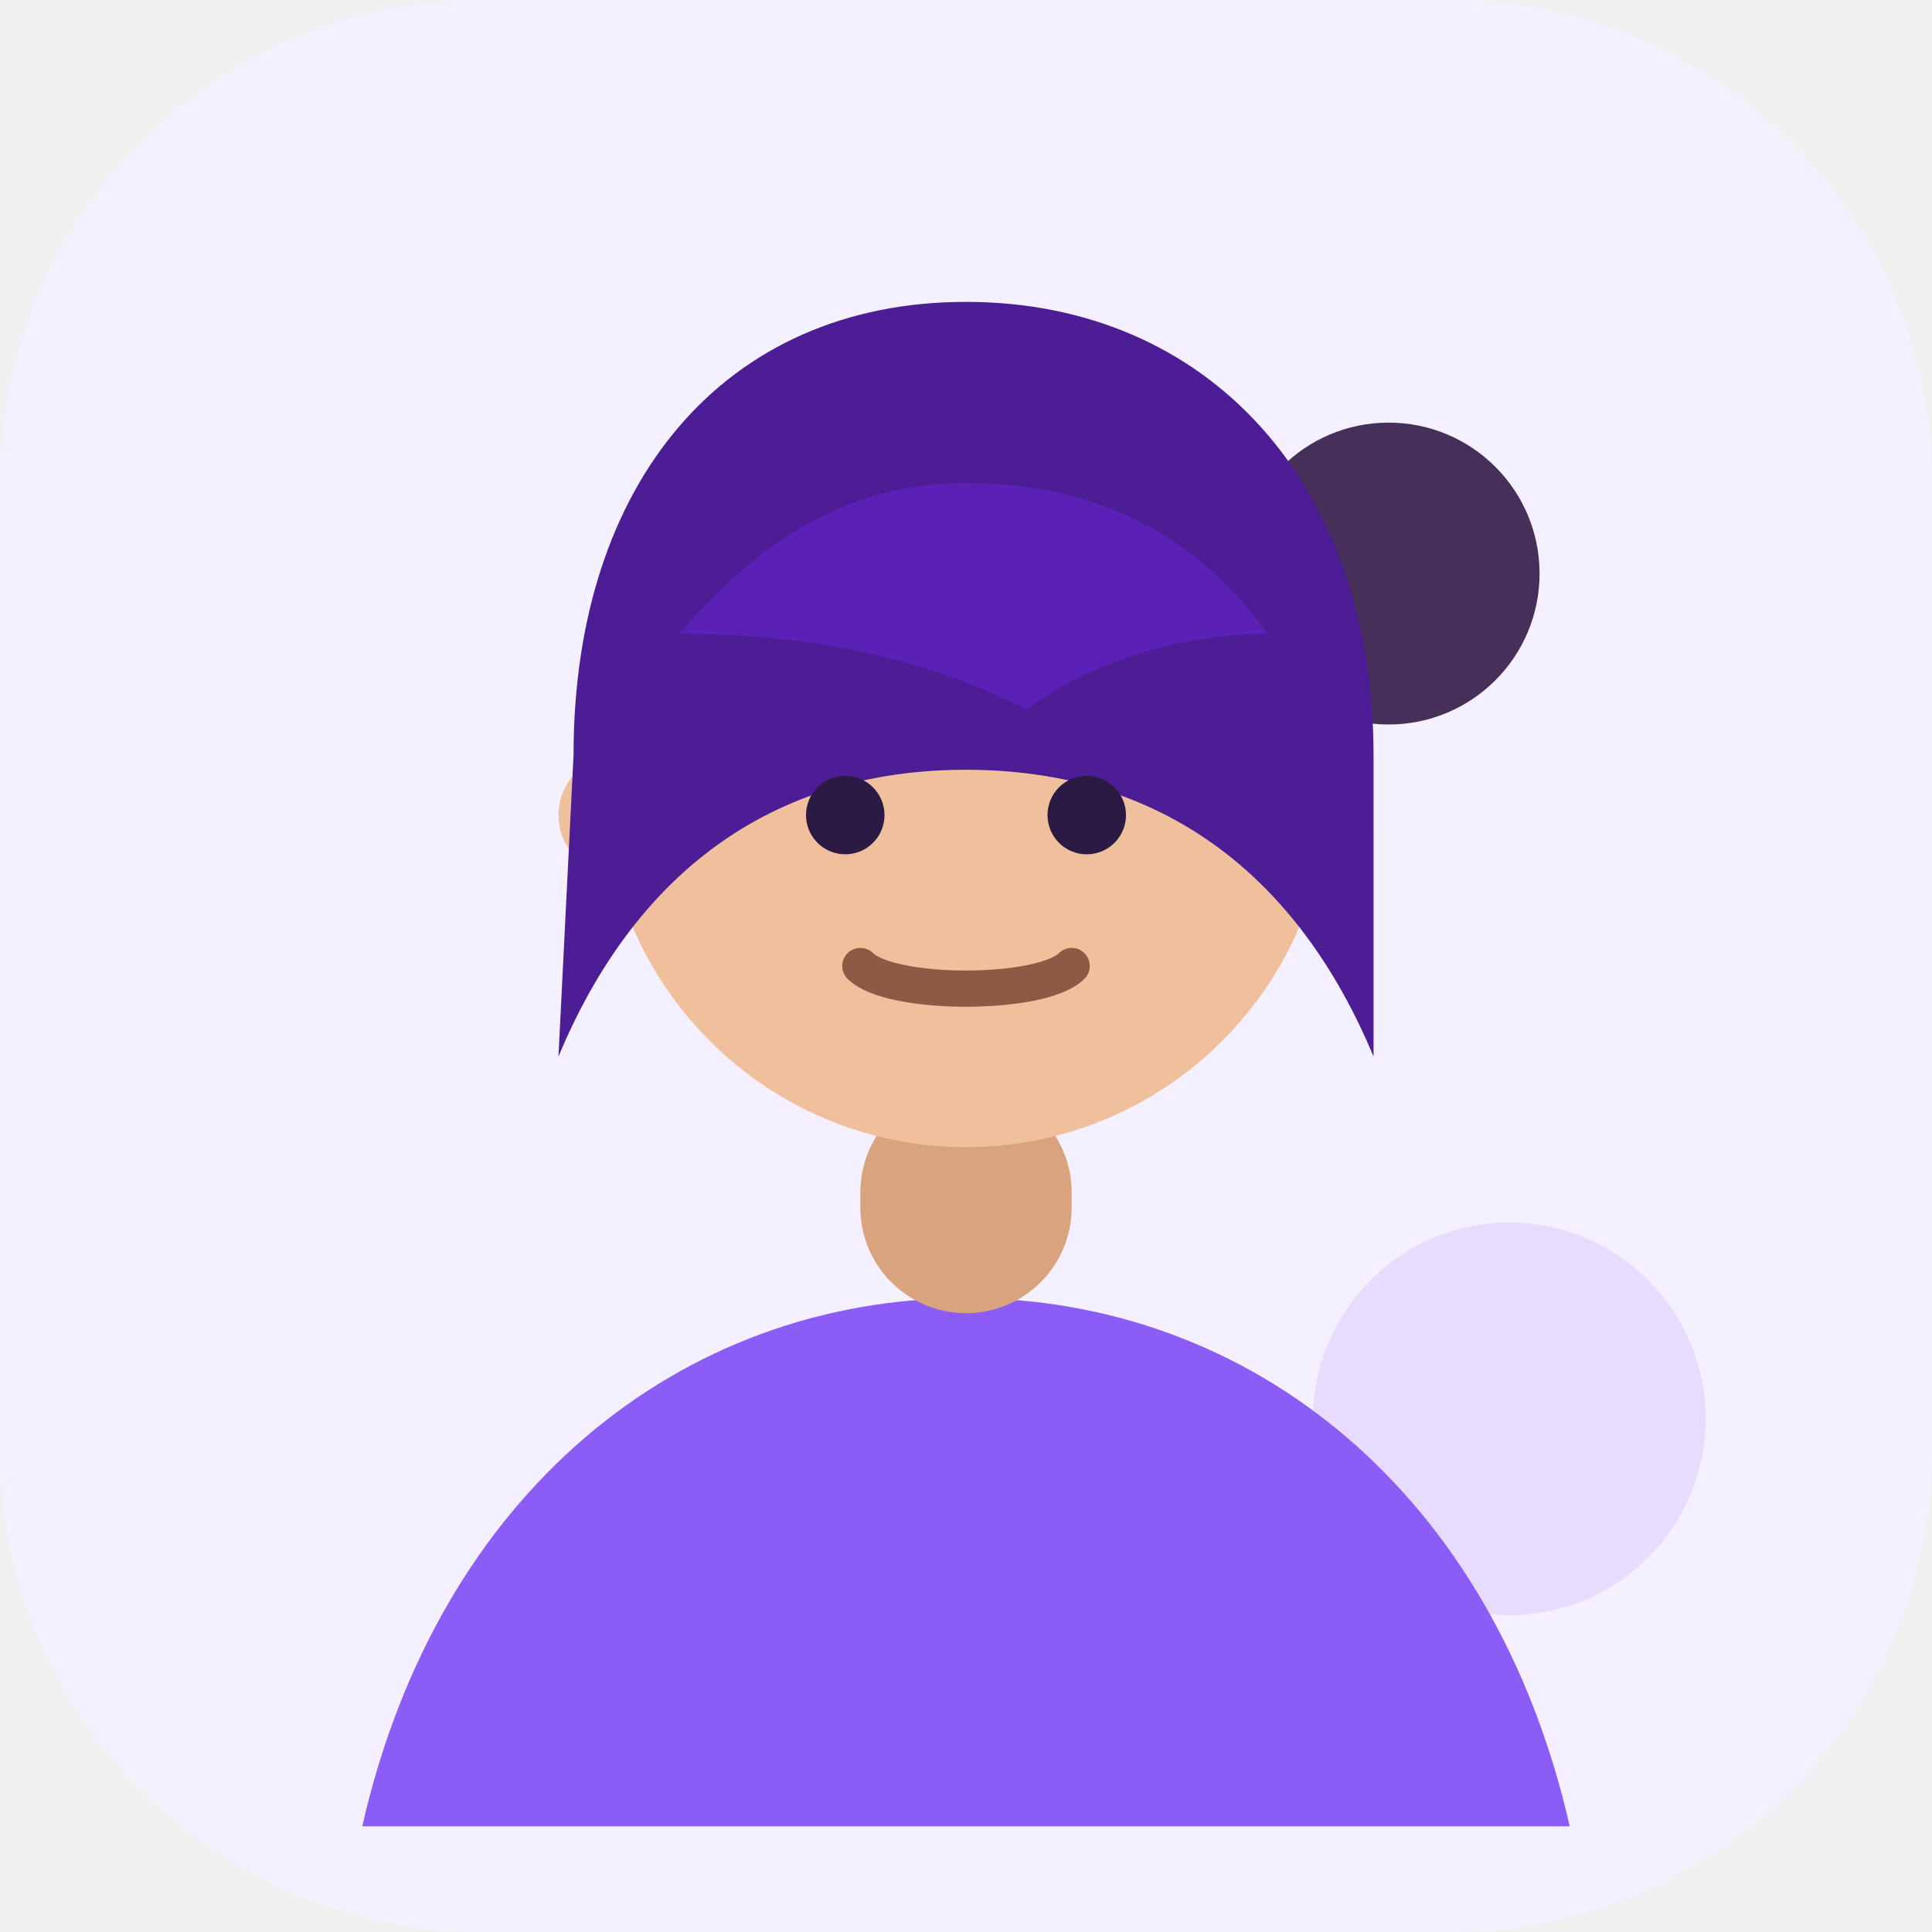
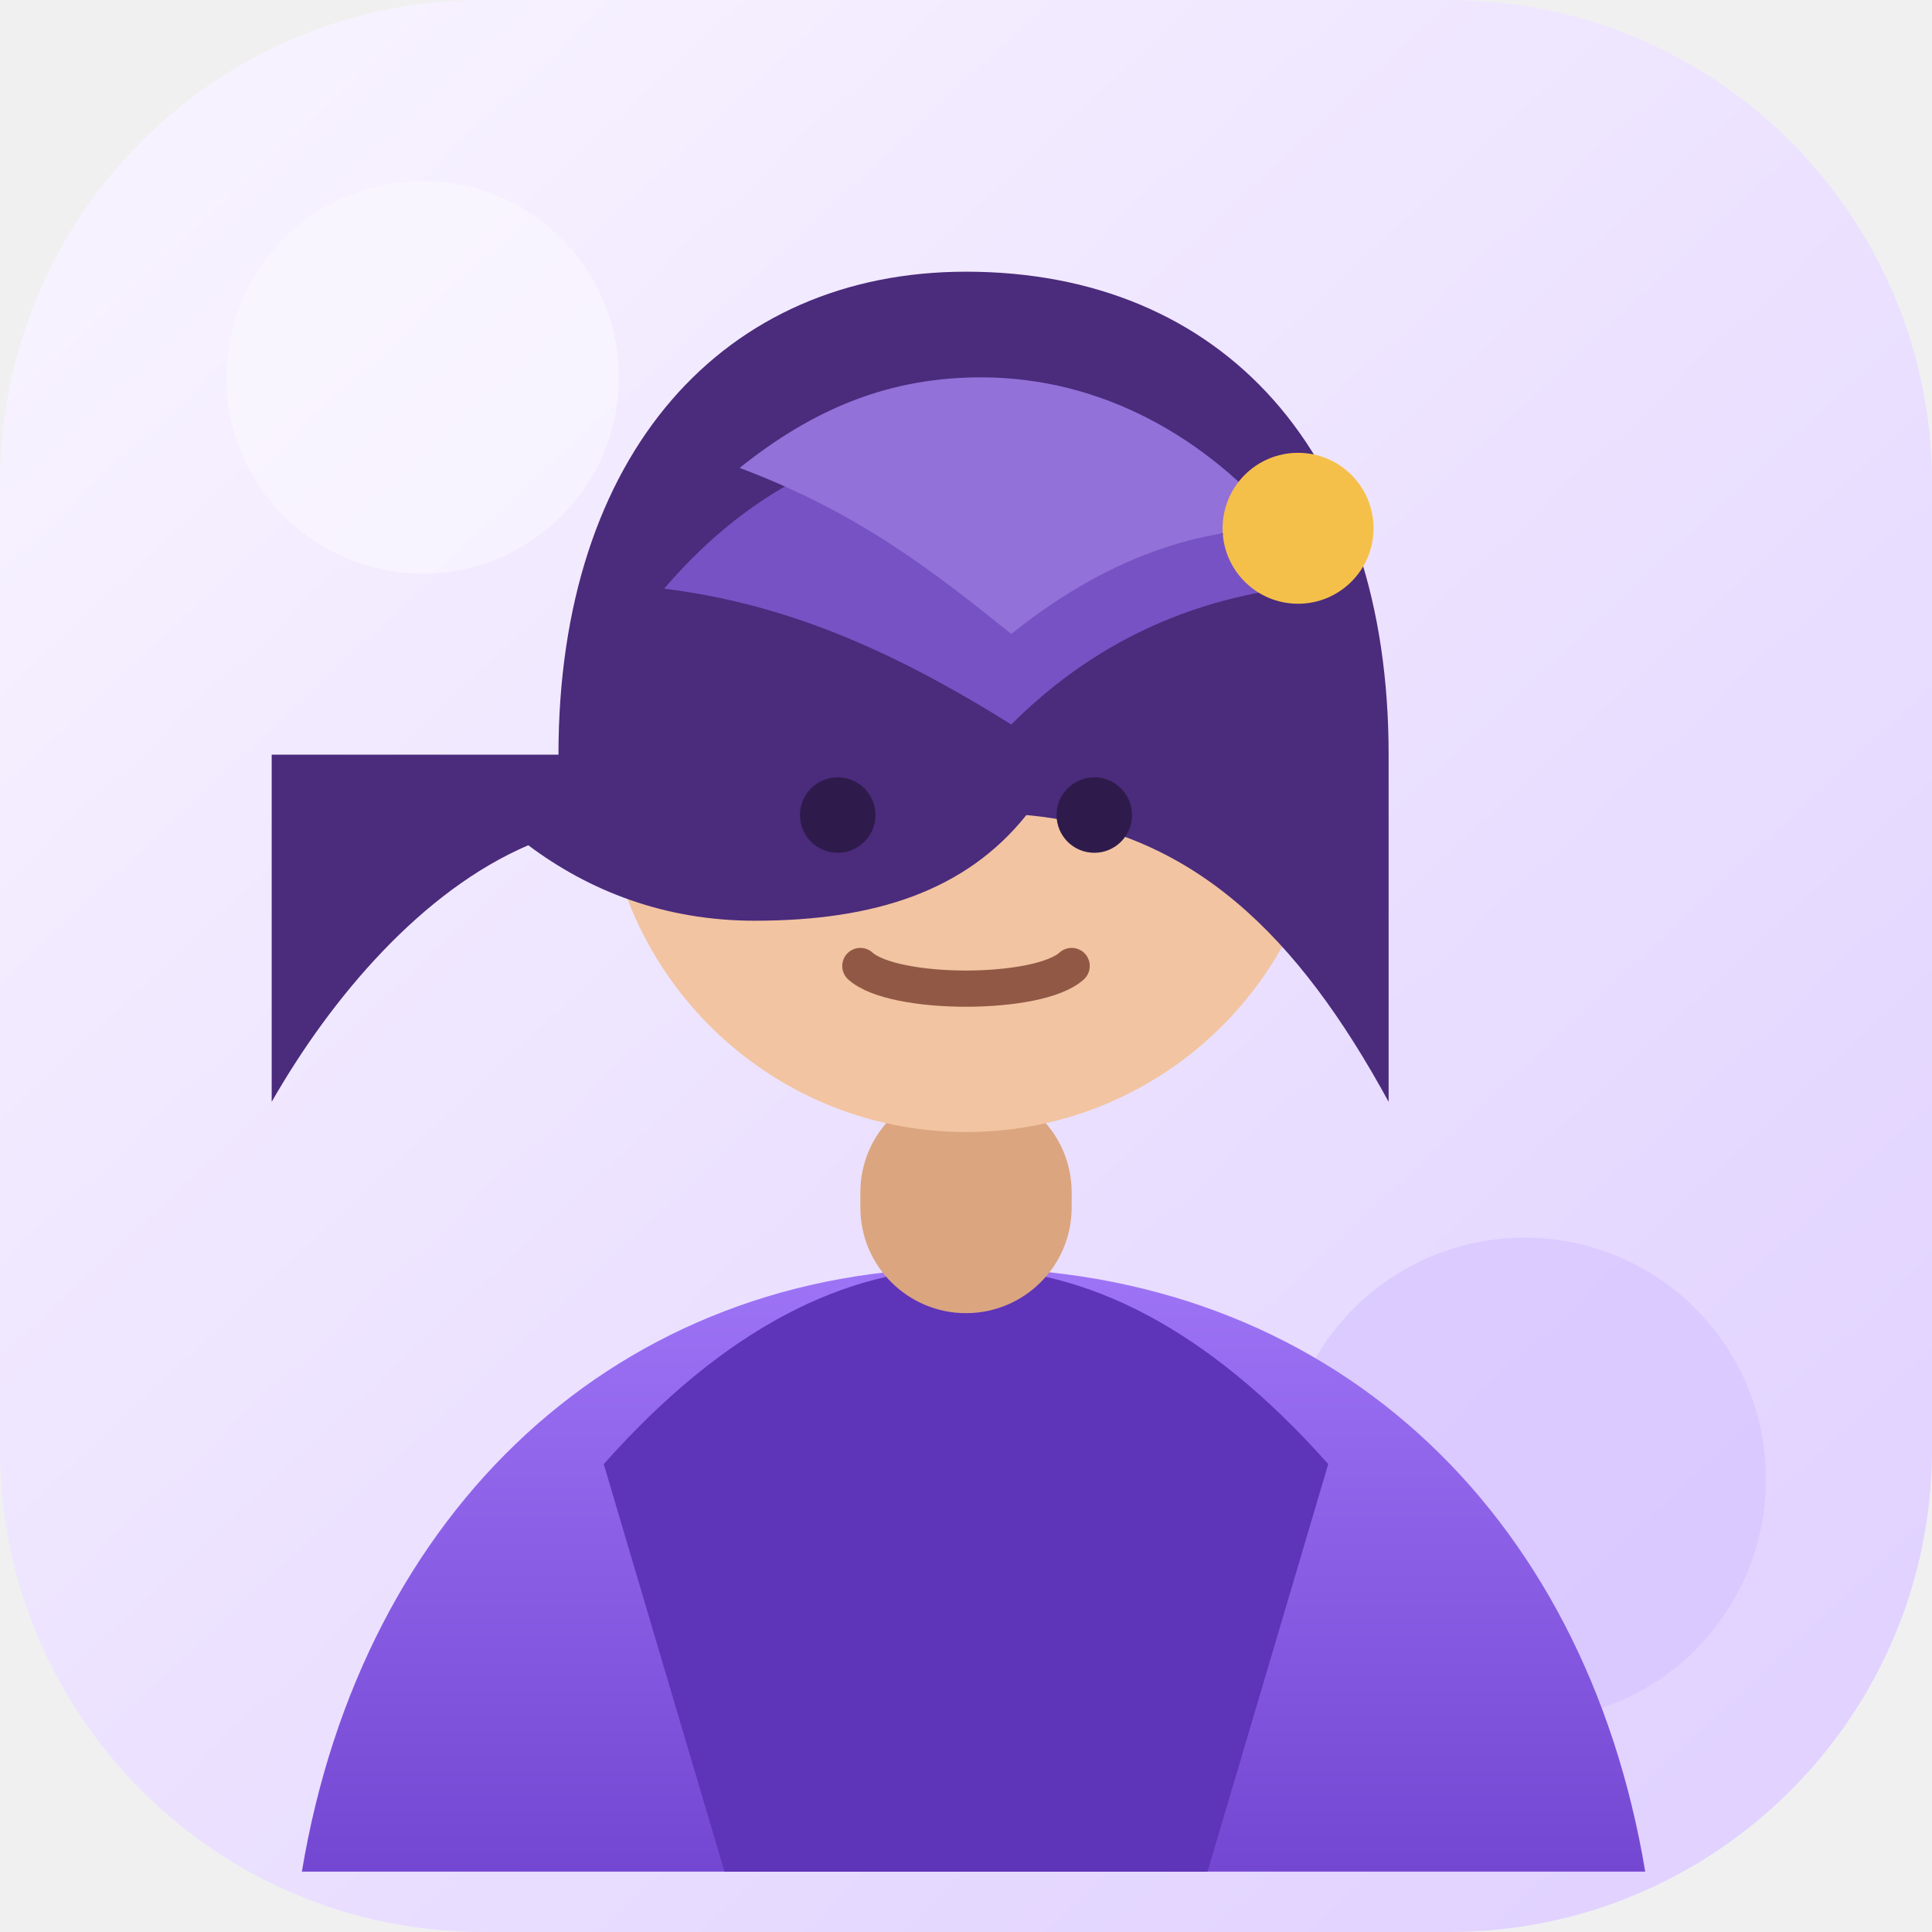
<svg xmlns="http://www.w3.org/2000/svg" viewBox="0 0 128 128" fill="none">
-   <rect width="128" height="128" rx="32" fill="#F5F0FF" />
-   <circle cx="100" cy="94" r="13" fill="#E7DBFF" />
-   <path d="M24 121c5-22 21-35 40-35s35 13 40 35H24Z" fill="#8B5CF6" />
-   <rect x="57" y="72" width="14" height="15" rx="7" fill="#D9A37D" />
-   <circle cx="64" cy="52" r="24" fill="#F0C09D" />
-   <circle cx="41" cy="54" r="4" fill="#F0C09D" />
-   <circle cx="87" cy="54" r="4" fill="#F0C09D" />
-   <circle cx="92" cy="38" r="10" fill="#46305A" />
-   <path d="M38 50c0-18 10-30 26-30s27 12 27 30v20c-5-12-14-19-27-19S42 58 37 70l1-20Z" fill="#4C1D95" />
-   <path d="M45 42c6-7 12-10 19-10 8 0 15 3 20 10-6 0-12 2-16 5-6-3-13-5-23-5Z" fill="#5B21B6" />
-   <circle cx="56" cy="54" r="2.6" fill="#2B1A44" />
-   <circle cx="72" cy="54" r="2.6" fill="#2B1A44" />
-   <path d="M57 64c2 2 12 2 14 0" stroke="#8E5A45" stroke-linecap="round" stroke-width="2.4" />
+   <defs>
+     <linearGradient id="bg" x1="14" y1="11" x2="114" y2="118" gradientUnits="userSpaceOnUse">
+       <stop stop-color="#F7F2FF" />
+       <stop offset="1" stop-color="#E1D2FF" />
+     </linearGradient>
+     <linearGradient id="shirt" x1="64" y1="84" x2="64" y2="124" gradientUnits="userSpaceOnUse">
+       <stop stop-color="#9E74F6" />
+       <stop offset="1" stop-color="#7447D2" />
+     </linearGradient>
+   </defs>
+   <rect width="128" height="128" rx="32" fill="url(#bg)" />
+   <circle cx="101" cy="98" r="16" fill="#D4C1FF" fill-opacity=".6" />
+   <circle cx="28" cy="25" r="13" fill="#FFFFFF" fill-opacity=".36" />
+   <path d="M20 124c4-24 21-40 44-40 24 0 41 16 45 40H20Z" fill="url(#shirt)" />
+   <path d="M40 97c8-9 16-13 24-13s16 4 24 13l-8 27H48l-8-27Z" fill="#5E34B9" />
+   <rect x="57" y="72" width="14" height="15" rx="7" fill="#DBA580" />
+   <circle cx="64" cy="51" r="24" fill="#F2C4A1" />
+   <circle cx="42" cy="54" r="3.8" fill="#F2C4A1" />
+   <circle cx="86" cy="54" r="3.8" fill="#F2C4A1" />
+   <path d="M37 50c0-20 11-32 27-32 17 0 28 12 28 32v23c-6-11-13-18-24-19-4 5-10 7-18 7-6 0-11-2-15-5-7 3-13 10-17 17V50Z" fill="#4B2B7C" />
+   <path d="M44 39c6-7 13-10 20-10 7 0 14 3 21 10-7 1-13 4-18 9-8-5-15-8-23-9Z" fill="#7752C4" />
+   <path d="M49 31c5-4 10-6 16-6 8 0 15 4 20 10-7 0-13 3-18 7-5-4-10-8-18-11Z" fill="#9271D8" />
+   <circle cx="86" cy="35" r="5" fill="#F5C04A" />
+   <circle cx="55.5" cy="54" r="2.5" fill="#2E1B4C" />
+   <circle cx="72.5" cy="54" r="2.5" fill="#2E1B4C" />
+   <path d="M57 64c2.2 2 11.8 2 14 0" stroke="#915945" stroke-linecap="round" stroke-width="2.4" />
</svg>
